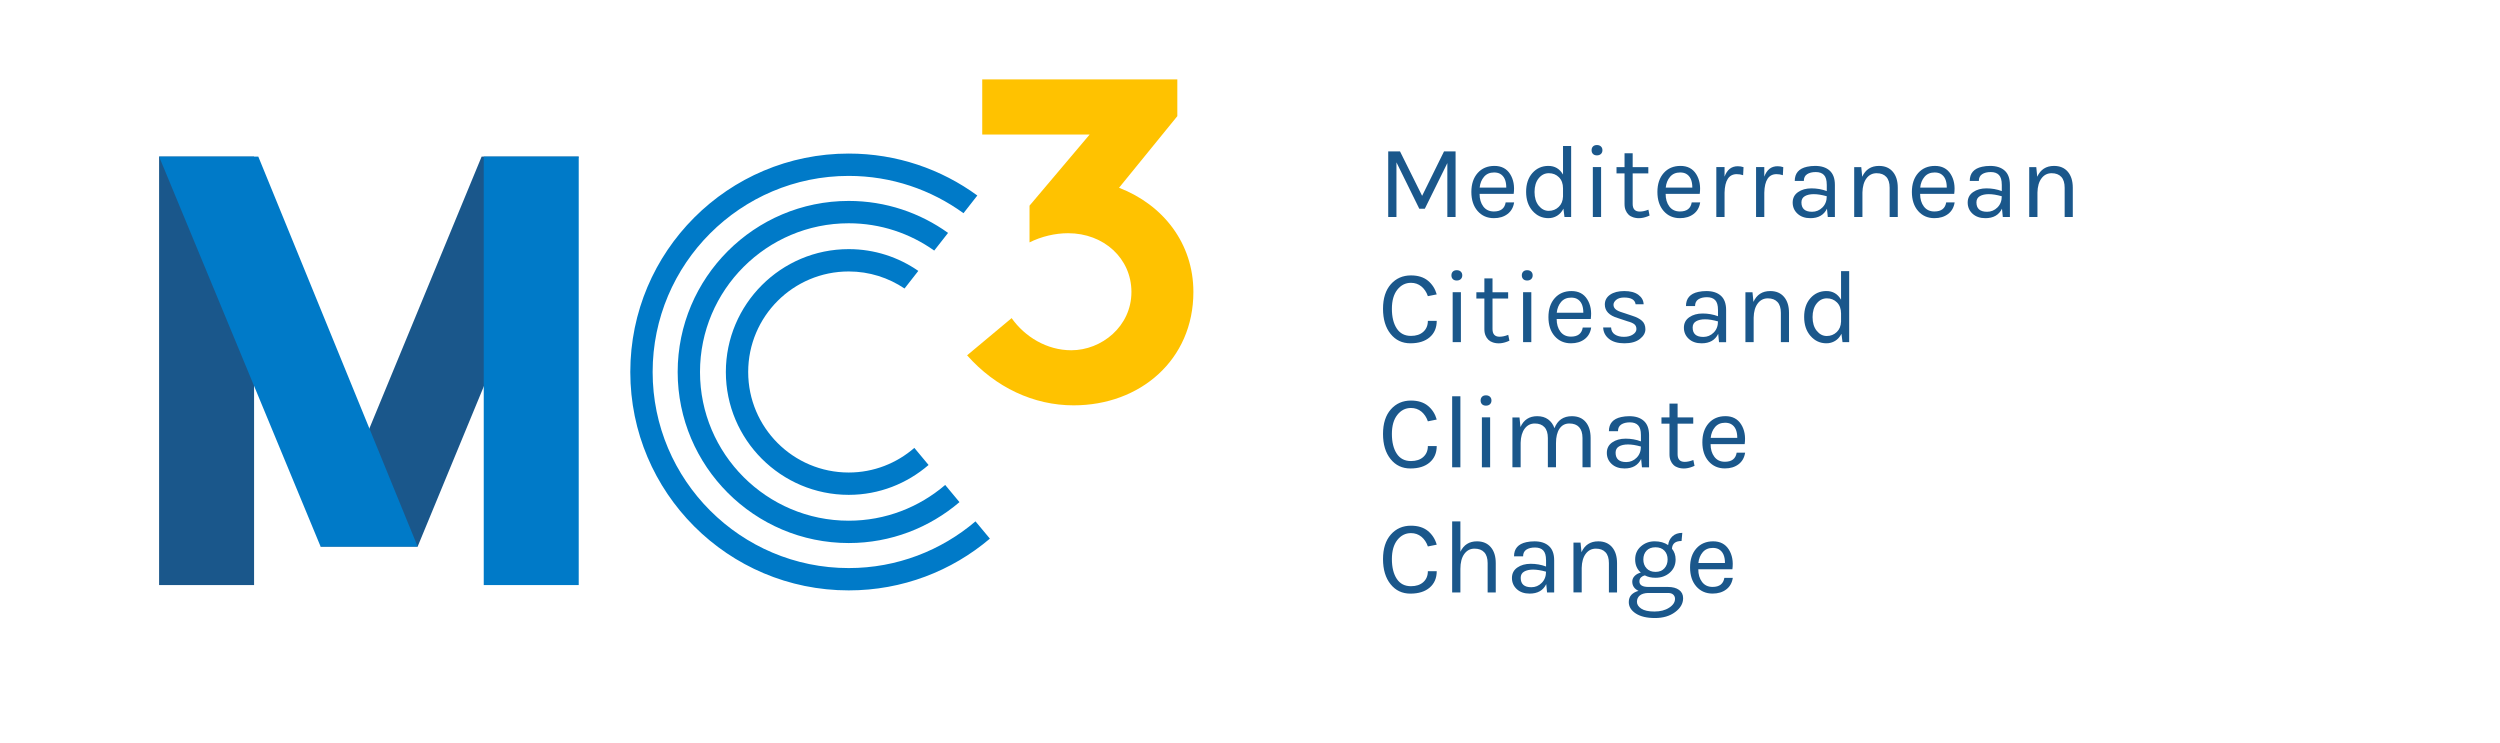
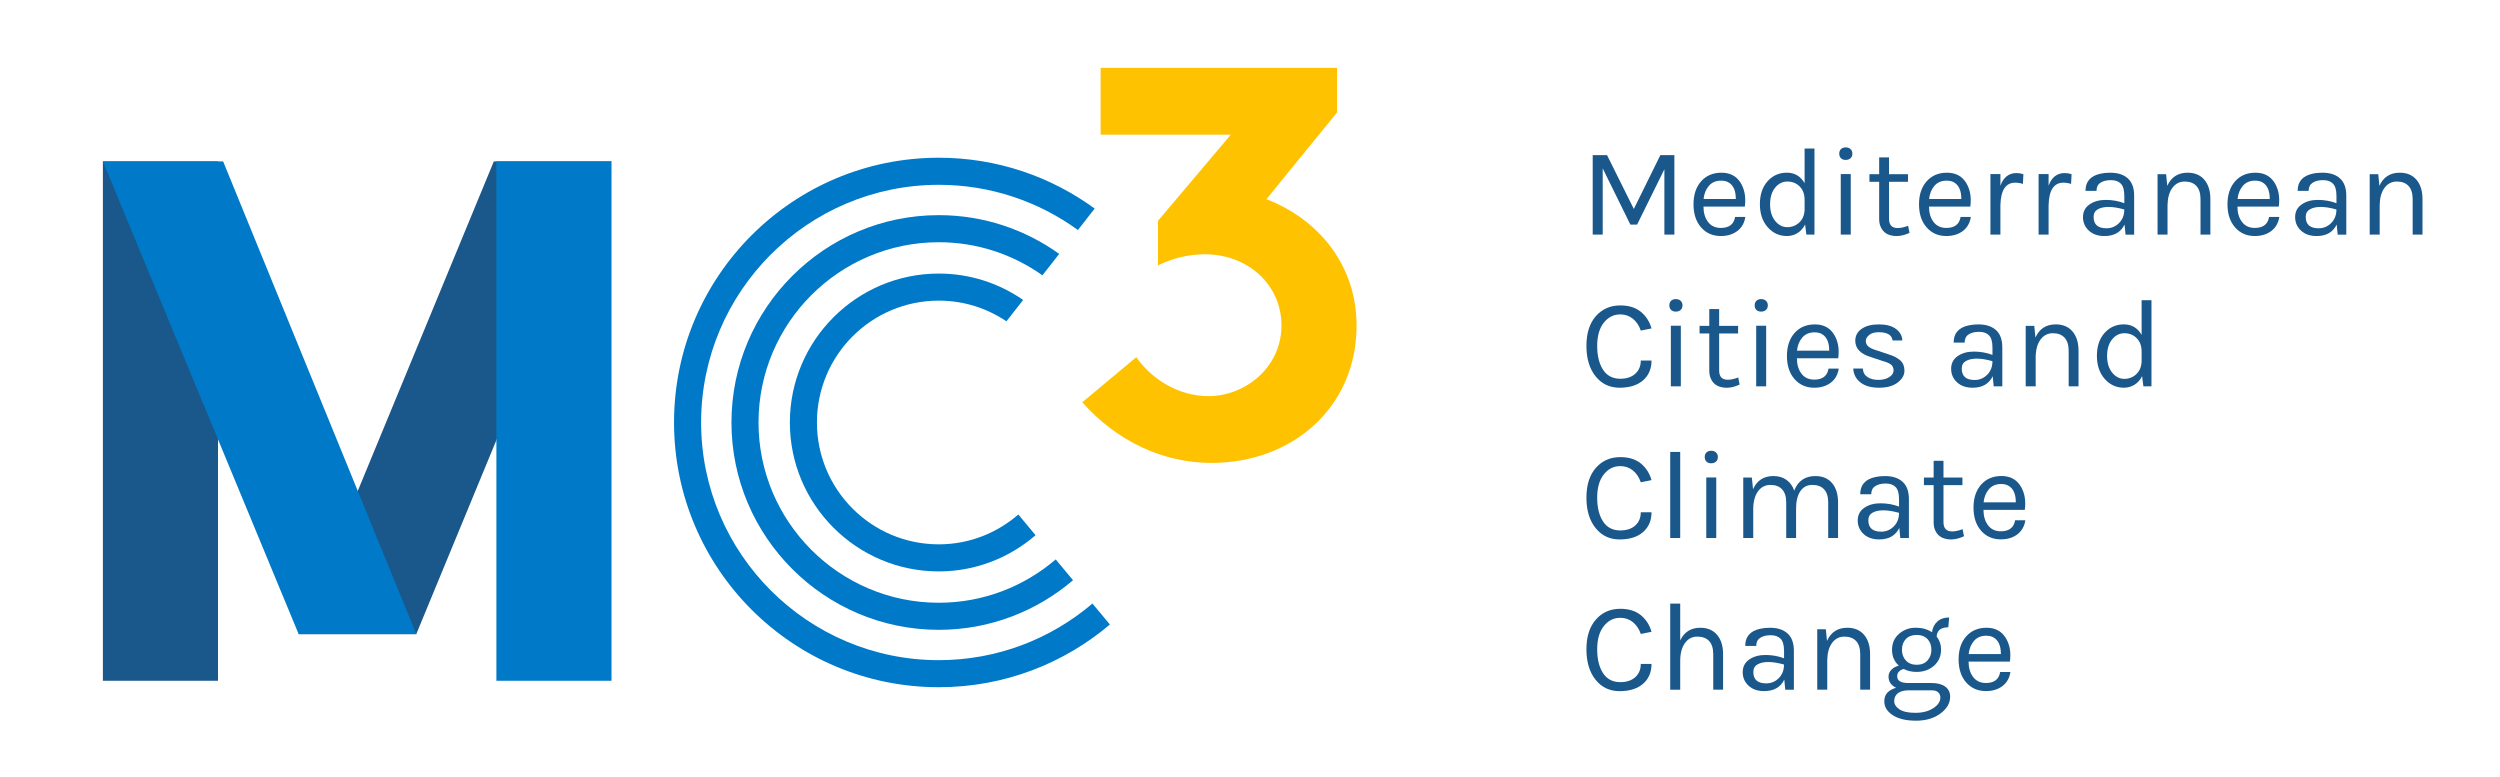
- <svg xmlns="http://www.w3.org/2000/svg" version="1.1" id="Layer_1" x="0px" y="0px" width="320px" height="95px" viewBox="0 0 320 95" enable-background="new 0 0 320 95" xml:space="preserve">
-   <path fill="none" d="M117.037,57.33c-2.254,1.955-5.183,3.152-8.401,3.152c-7.106,0-12.868-5.762-12.868-12.867  c0-7.107,5.762-12.868,12.868-12.868c2.648,0,5.1,0.809,7.144,2.182l9.318-11.904c-4.618-3.371-10.306-5.369-16.462-5.369  c-15.44,0-27.958,12.517-27.958,27.958c0,15.44,12.518,27.956,27.958,27.956c6.889,0,13.195-2.49,18.069-6.623L117.037,57.33z" />
-   <polygon fill="#1A578B" points="61.648,20.045 74.076,20.045 53.458,69.961 41.037,69.961 " />
-   <rect x="61.919" y="20.045" fill="#007AC8" width="12.157" height="54.844" />
-   <rect x="20.364" y="20.045" fill="#1A578B" width="12.158" height="54.844" />
+ <svg xmlns="http://www.w3.org/2000/svg" version="1.1" id="Layer_1" x="0px" y="0px" width="264px" height="82px" viewBox="9.5 1 264 82" enable-background="new 9.5 1 264 82" xml:space="preserve">
+   <path fill="none" d="M117.037,55.33c-2.254,1.955-5.183,3.152-8.401,3.152c-7.106,0-12.868-5.762-12.868-12.867  c0-7.107,5.762-12.868,12.868-12.868c2.648,0,5.1,0.809,7.144,2.182l9.318-11.904c-4.618-3.371-10.306-5.369-16.462-5.369  c-15.44,0-27.958,12.517-27.958,27.958c0,15.44,12.518,27.956,27.958,27.956c6.889,0,13.195-2.49,18.069-6.623L117.037,55.33z" />
+   <polygon fill="#1A578B" points="61.648,18.045 74.076,18.045 53.458,67.961 41.037,67.961 " />
+   <rect x="61.919" y="18.045" fill="#007AC8" width="12.157" height="54.844" />
+   <rect x="20.364" y="18.045" fill="#1A578B" width="12.158" height="54.844" />
  <g>
-     <polygon fill="#007AC8" points="33.063,20.045 20.364,20.045 41.037,69.961 53.458,69.961  " />
+     <polygon fill="#007AC8" points="33.063,18.045 20.364,18.045 41.037,67.961 53.458,67.961  " />
  </g>
  <g>
    <g>
-       <path fill="#1A578B" d="M179.202,19.38l2.83,5.687l2.803-5.687h1.479v8.396h-1.054v-6.901l-2.884,5.846h-0.706l-2.924-5.94v6.995    h-1.054V19.38H179.202z" />
-       <path fill="#1A578B" d="M191.216,27.069c0.88,0,1.384-0.386,1.509-1.161h1.082c-0.098,0.641-0.38,1.136-0.848,1.488    c-0.466,0.352-1.047,0.528-1.742,0.528c-0.854,0-1.548-0.304-2.083-0.914c-0.532-0.61-0.8-1.422-0.8-2.437    c0-1.014,0.27-1.823,0.807-2.429c0.539-0.605,1.256-0.907,2.149-0.907s1.562,0.347,2.002,1.04c0.438,0.695,0.593,1.541,0.46,2.537    h-4.365c0,0.659,0.161,1.199,0.48,1.622C190.188,26.857,190.637,27.069,191.216,27.069z M191.99,22.236    c-0.205-0.106-0.456-0.16-0.747-0.16c-0.545,0-0.976,0.185-1.289,0.555c-0.315,0.369-0.501,0.83-0.556,1.381h3.404    C192.805,23.123,192.532,22.53,191.99,22.236z" />
-       <path fill="#1A578B" d="M200.066,22.344v-3.657h1.041v9.09h-0.854l-0.134-1.068c-0.203,0.4-0.475,0.702-0.812,0.909    c-0.34,0.205-0.707,0.306-1.107,0.306c-0.811,0-1.488-0.312-2.037-0.935c-0.547-0.622-0.82-1.435-0.82-2.436    c0-1.001,0.27-1.804,0.807-2.41c0.541-0.605,1.222-0.907,2.045-0.907C199.014,21.236,199.639,21.604,200.066,22.344z     M198.251,22.17c-0.517,0-0.95,0.217-1.302,0.654c-0.352,0.436-0.528,1.018-0.528,1.748c0,0.731,0.179,1.315,0.535,1.756    c0.354,0.439,0.783,0.661,1.28,0.661c0.498,0,0.925-0.167,1.275-0.501c0.353-0.333,0.535-0.781,0.555-1.341v-1.041    c0-0.596-0.174-1.068-0.521-1.416C199.199,22.344,198.768,22.17,198.251,22.17z" />
-       <path fill="#1A578B" d="M204.404,19.888c-0.213,0-0.379-0.06-0.5-0.181c-0.121-0.12-0.18-0.28-0.18-0.481    c0-0.2,0.059-0.36,0.18-0.48s0.287-0.181,0.5-0.181c0.215,0,0.385,0.061,0.514,0.181c0.129,0.121,0.193,0.28,0.193,0.48    c0,0.201-0.064,0.362-0.193,0.481S204.618,19.888,204.404,19.888z M203.883,21.382h1.057v6.394h-1.057V21.382z" />
-       <path fill="#1A578B" d="M211.146,27.589c-0.767,0.356-1.465,0.432-2.098,0.227c-0.453-0.142-0.775-0.44-0.961-0.895    c-0.098-0.223-0.146-0.49-0.146-0.801v-3.925h-1.027v-0.801h1.027v-1.775h1.041v1.775h2.002v0.801h-2.002v3.911    c0,0.65,0.303,0.975,0.908,0.975c0.328,0,0.697-0.08,1.106-0.241L211.146,27.589z" />
-       <path fill="#1A578B" d="M215.029,27.069c0.882,0,1.385-0.386,1.51-1.161h1.082c-0.098,0.641-0.38,1.136-0.848,1.488    c-0.467,0.352-1.049,0.528-1.741,0.528c-0.854,0-1.55-0.304-2.083-0.914c-0.534-0.61-0.801-1.422-0.801-2.437    c0-1.014,0.27-1.823,0.808-2.429c0.539-0.605,1.254-0.907,2.149-0.907c0.893,0,1.562,0.347,2,1.04    c0.44,0.695,0.595,1.541,0.461,2.537h-4.364c0,0.659,0.159,1.199,0.479,1.622C214.002,26.857,214.452,27.069,215.029,27.069z     M215.805,22.236c-0.203-0.106-0.455-0.16-0.746-0.16c-0.545,0-0.975,0.185-1.289,0.555c-0.315,0.369-0.502,0.83-0.555,1.381    h3.402C216.617,23.123,216.348,22.53,215.805,22.236z" />
-       <path fill="#1A578B" d="M222.305,22.291c-1.005,0-1.523,0.792-1.562,2.375v3.111h-1.054v-6.394h1.054v1.229    c0.321-0.89,0.887-1.335,1.694-1.335c0.261,0,0.504,0.04,0.735,0.12l-0.053,1.027C222.854,22.334,222.582,22.291,222.305,22.291z" />
-       <path fill="#1A578B" d="M227.393,22.291c-1.006,0-1.524,0.792-1.563,2.375v3.111h-1.054v-6.394h1.054v1.229    c0.321-0.89,0.888-1.335,1.696-1.335c0.259,0,0.502,0.04,0.734,0.12l-0.054,1.027C227.939,22.334,227.667,22.291,227.393,22.291z" />
-       <path fill="#1A578B" d="M233.825,23.639c0-0.579-0.121-0.992-0.361-1.242c-0.239-0.249-0.589-0.374-1.047-0.374    c-0.459,0-0.828,0.091-1.106,0.274c-0.281,0.183-0.42,0.47-0.42,0.861h-1.162c0-0.979,0.523-1.584,1.574-1.815    c0.318-0.072,0.666-0.106,1.04-0.106c0.792,0,1.41,0.2,1.855,0.601c0.444,0.401,0.668,1.01,0.668,1.829v4.112h-0.908l-0.106-1.068    c-0.393,0.811-1.1,1.215-2.123,1.215c-0.686,0-1.233-0.192-1.647-0.573c-0.415-0.382-0.62-0.859-0.62-1.429    c0-0.569,0.227-1.014,0.688-1.334c0.459-0.32,1.029-0.48,1.716-0.48c0.685,0,1.339,0.116,1.961,0.347V23.639L233.825,23.639    L233.825,23.639z M233.825,25.12c-0.634-0.178-1.183-0.268-1.655-0.268c-0.472,0-0.854,0.084-1.146,0.253    s-0.441,0.436-0.441,0.801c0,0.801,0.455,1.201,1.361,1.201c0.516,0,0.959-0.185,1.328-0.554    C233.641,26.186,233.825,25.707,233.825,25.12z" />
-       <path fill="#1A578B" d="M238.364,22.624c0.418-0.925,1.135-1.387,2.147-1.387c0.758,0,1.346,0.249,1.77,0.748    c0.423,0.499,0.634,1.179,0.634,2.042v3.75h-1.041v-3.75c0-0.615-0.146-1.078-0.435-1.389c-0.289-0.312-0.698-0.467-1.232-0.467    s-0.966,0.217-1.295,0.654c-0.329,0.436-0.503,1.04-0.521,1.815v3.136h-1.054v-6.381h0.906L238.364,22.624z" />
-       <path fill="#1A578B" d="M247.604,27.069c0.881,0,1.383-0.386,1.51-1.161h1.08c-0.098,0.641-0.381,1.136-0.848,1.488    s-1.047,0.528-1.742,0.528c-0.854,0-1.549-0.304-2.082-0.914c-0.533-0.61-0.801-1.422-0.801-2.437c0-1.014,0.27-1.823,0.807-2.429    c0.541-0.605,1.255-0.907,2.149-0.907c0.894,0,1.562,0.347,2.003,1.04c0.438,0.695,0.592,1.541,0.459,2.537h-4.365    c0,0.659,0.16,1.199,0.481,1.622C246.573,26.857,247.023,27.069,247.604,27.069z M248.377,22.236    c-0.205-0.106-0.455-0.16-0.748-0.16c-0.544,0-0.974,0.185-1.288,0.555c-0.315,0.369-0.502,0.83-0.554,1.381h3.4    C249.189,23.123,248.918,22.53,248.377,22.236z" />
-       <path fill="#1A578B" d="M256.227,23.639c0-0.579-0.121-0.992-0.362-1.242c-0.239-0.249-0.587-0.374-1.046-0.374    s-0.827,0.091-1.107,0.274c-0.279,0.183-0.421,0.47-0.421,0.861h-1.162c0-0.979,0.526-1.584,1.576-1.815    c0.317-0.072,0.666-0.106,1.039-0.106c0.794,0,1.411,0.2,1.856,0.601s0.668,1.01,0.668,1.829v4.112h-0.908l-0.106-1.068    c-0.394,0.811-1.101,1.215-2.122,1.215c-0.688,0-1.234-0.192-1.65-0.573c-0.412-0.382-0.618-0.859-0.618-1.429    c0-0.569,0.228-1.014,0.688-1.334c0.46-0.32,1.029-0.48,1.716-0.48c0.686,0,1.338,0.116,1.961,0.347V23.639L256.227,23.639z     M256.227,25.12c-0.633-0.178-1.184-0.268-1.656-0.268c-0.471,0-0.854,0.084-1.146,0.253s-0.441,0.436-0.441,0.801    c0,0.801,0.455,1.201,1.363,1.201c0.514,0,0.957-0.185,1.327-0.554C256.041,26.186,256.227,25.707,256.227,25.12z" />
-       <path fill="#1A578B" d="M260.766,22.624c0.418-0.925,1.135-1.387,2.148-1.387c0.757,0,1.345,0.249,1.768,0.748    c0.422,0.499,0.635,1.179,0.635,2.042v3.75h-1.041v-3.75c0-0.615-0.145-1.078-0.434-1.389c-0.289-0.312-0.699-0.467-1.232-0.467    c-0.535,0-0.969,0.217-1.295,0.654c-0.33,0.436-0.504,1.04-0.521,1.815v3.136h-1.054v-6.381h0.905L260.766,22.624z" />
+       <path fill="#1A578B" d="M179.202,17.38l2.83,5.687l2.803-5.687h1.479v8.396h-1.055v-6.901l-2.884,5.846h-0.706l-2.924-5.94v6.995    h-1.055V17.38H179.202z" />
+       <path fill="#1A578B" d="M191.216,25.069c0.88,0,1.384-0.386,1.509-1.161h1.082c-0.098,0.641-0.38,1.136-0.848,1.488    c-0.466,0.352-1.047,0.528-1.742,0.528c-0.854,0-1.548-0.304-2.083-0.914c-0.532-0.61-0.8-1.422-0.8-2.437    c0-1.014,0.27-1.823,0.807-2.429c0.539-0.605,1.256-0.907,2.149-0.907s1.562,0.347,2.002,1.04c0.438,0.695,0.593,1.541,0.46,2.537    h-4.365c0,0.659,0.161,1.199,0.48,1.622C190.188,24.857,190.637,25.069,191.216,25.069z M191.99,20.236    c-0.205-0.106-0.456-0.16-0.747-0.16c-0.545,0-0.976,0.185-1.289,0.555c-0.315,0.369-0.501,0.83-0.556,1.381h3.404    C192.805,21.123,192.532,20.53,191.99,20.236z" />
+       <path fill="#1A578B" d="M200.066,20.344v-3.657h1.041v9.09h-0.854l-0.134-1.068c-0.203,0.4-0.475,0.702-0.812,0.909    c-0.34,0.205-0.707,0.306-1.106,0.306c-0.812,0-1.488-0.312-2.037-0.935c-0.547-0.622-0.82-1.435-0.82-2.437    c0-1.001,0.271-1.804,0.808-2.41c0.541-0.605,1.222-0.907,2.045-0.907C199.014,19.236,199.639,19.604,200.066,20.344z     M198.251,20.17c-0.517,0-0.95,0.217-1.302,0.654c-0.352,0.436-0.528,1.018-0.528,1.748s0.179,1.315,0.535,1.756    c0.354,0.439,0.783,0.661,1.28,0.661c0.498,0,0.925-0.167,1.275-0.501c0.352-0.333,0.534-0.781,0.555-1.341v-1.041    c0-0.596-0.174-1.068-0.521-1.416C199.199,20.344,198.768,20.17,198.251,20.17z" />
+       <path fill="#1A578B" d="M204.404,17.888c-0.213,0-0.379-0.06-0.5-0.181c-0.121-0.12-0.18-0.28-0.18-0.481    c0-0.2,0.059-0.36,0.18-0.48s0.287-0.181,0.5-0.181c0.215,0,0.385,0.061,0.514,0.181c0.129,0.121,0.193,0.28,0.193,0.48    c0,0.201-0.064,0.362-0.193,0.481S204.618,17.888,204.404,17.888z M203.883,19.382h1.057v6.394h-1.057V19.382z" />
+       <path fill="#1A578B" d="M211.146,25.589c-0.768,0.356-1.465,0.432-2.099,0.227c-0.452-0.142-0.774-0.44-0.961-0.895    c-0.099-0.223-0.146-0.49-0.146-0.801v-3.925h-1.027v-0.801h1.027v-1.775h1.041v1.775h2.002v0.801h-2.002v3.911    c0,0.65,0.303,0.975,0.908,0.975c0.327,0,0.696-0.08,1.105-0.241L211.146,25.589z" />
+       <path fill="#1A578B" d="M215.029,25.069c0.882,0,1.385-0.386,1.51-1.161h1.082c-0.098,0.641-0.38,1.136-0.848,1.488    c-0.467,0.352-1.049,0.528-1.741,0.528c-0.854,0-1.55-0.304-2.083-0.914c-0.534-0.61-0.801-1.422-0.801-2.437    c0-1.014,0.27-1.823,0.808-2.429c0.539-0.605,1.254-0.907,2.149-0.907c0.893,0,1.562,0.347,2,1.04    c0.439,0.695,0.595,1.541,0.461,2.537h-4.364c0,0.659,0.159,1.199,0.479,1.622C214.002,24.857,214.452,25.069,215.029,25.069z     M215.805,20.236c-0.203-0.106-0.455-0.16-0.746-0.16c-0.545,0-0.975,0.185-1.289,0.555c-0.314,0.369-0.502,0.83-0.555,1.381    h3.402C216.617,21.123,216.348,20.53,215.805,20.236z" />
+       <path fill="#1A578B" d="M222.305,20.291c-1.005,0-1.522,0.792-1.562,2.375v3.111h-1.054v-6.394h1.054v1.229    c0.321-0.89,0.887-1.335,1.694-1.335c0.261,0,0.504,0.04,0.734,0.12l-0.053,1.027C222.854,20.334,222.582,20.291,222.305,20.291z" />
+       <path fill="#1A578B" d="M227.393,20.291c-1.006,0-1.523,0.792-1.562,2.375v3.111h-1.055v-6.394h1.055v1.229    c0.32-0.89,0.888-1.335,1.695-1.335c0.26,0,0.502,0.04,0.734,0.12l-0.054,1.027C227.939,20.334,227.667,20.291,227.393,20.291z" />
+       <path fill="#1A578B" d="M233.825,21.639c0-0.579-0.121-0.992-0.361-1.242c-0.239-0.249-0.589-0.374-1.047-0.374    c-0.459,0-0.828,0.091-1.106,0.274c-0.281,0.183-0.42,0.47-0.42,0.861h-1.162c0-0.979,0.523-1.584,1.574-1.815    c0.318-0.072,0.666-0.106,1.04-0.106c0.792,0,1.41,0.2,1.855,0.601c0.444,0.401,0.668,1.01,0.668,1.829v4.112h-0.908l-0.106-1.068    c-0.393,0.811-1.1,1.215-2.123,1.215c-0.686,0-1.232-0.192-1.646-0.573c-0.415-0.382-0.62-0.859-0.62-1.429    c0-0.569,0.228-1.014,0.688-1.334c0.459-0.32,1.029-0.48,1.716-0.48c0.685,0,1.339,0.116,1.961,0.347v-0.818H233.825    L233.825,21.639z M233.825,23.12c-0.634-0.178-1.183-0.268-1.655-0.268c-0.472,0-0.854,0.084-1.146,0.253    c-0.291,0.169-0.44,0.436-0.44,0.801c0,0.801,0.455,1.201,1.36,1.201c0.517,0,0.959-0.185,1.328-0.554    C233.641,24.186,233.825,23.707,233.825,23.12z" />
+       <path fill="#1A578B" d="M238.363,20.624c0.419-0.925,1.136-1.387,2.148-1.387c0.758,0,1.346,0.249,1.77,0.748    c0.423,0.499,0.634,1.179,0.634,2.042v3.75h-1.041v-3.75c0-0.615-0.146-1.078-0.435-1.389c-0.289-0.312-0.698-0.467-1.232-0.467    s-0.966,0.217-1.295,0.654c-0.329,0.436-0.503,1.04-0.521,1.815v3.136h-1.054v-6.381h0.906L238.363,20.624z" />
+       <path fill="#1A578B" d="M247.604,25.069c0.881,0,1.383-0.386,1.51-1.161h1.08c-0.098,0.641-0.381,1.136-0.848,1.488    s-1.047,0.528-1.742,0.528c-0.854,0-1.549-0.304-2.082-0.914c-0.533-0.61-0.801-1.422-0.801-2.437    c0-1.014,0.271-1.823,0.807-2.429c0.541-0.605,1.256-0.907,2.149-0.907s1.562,0.347,2.003,1.04    c0.438,0.695,0.592,1.541,0.459,2.537h-4.365c0,0.659,0.16,1.199,0.481,1.622C246.573,24.857,247.023,25.069,247.604,25.069z     M248.377,20.236c-0.205-0.106-0.455-0.16-0.748-0.16c-0.544,0-0.975,0.185-1.288,0.555c-0.315,0.369-0.502,0.83-0.554,1.381h3.4    C249.189,21.123,248.918,20.53,248.377,20.236z" />
+       <path fill="#1A578B" d="M256.227,21.639c0-0.579-0.121-0.992-0.361-1.242c-0.239-0.249-0.588-0.374-1.047-0.374    s-0.826,0.091-1.106,0.274c-0.278,0.183-0.421,0.47-0.421,0.861h-1.162c0-0.979,0.525-1.584,1.576-1.815    c0.316-0.072,0.666-0.106,1.039-0.106c0.794,0,1.41,0.2,1.855,0.601c0.445,0.401,0.668,1.01,0.668,1.829v4.112h-0.908    l-0.105-1.068c-0.395,0.811-1.102,1.215-2.122,1.215c-0.688,0-1.233-0.192-1.649-0.573c-0.412-0.382-0.618-0.859-0.618-1.429    c0-0.569,0.228-1.014,0.688-1.334c0.459-0.32,1.028-0.48,1.715-0.48s1.338,0.116,1.961,0.347v-0.818H256.227z M256.227,23.12    c-0.633-0.178-1.184-0.268-1.656-0.268c-0.471,0-0.854,0.084-1.146,0.253s-0.44,0.436-0.44,0.801c0,0.801,0.455,1.201,1.363,1.201    c0.514,0,0.957-0.185,1.326-0.554C256.041,24.186,256.227,23.707,256.227,23.12z" />
+       <path fill="#1A578B" d="M260.766,20.624c0.418-0.925,1.135-1.387,2.148-1.387c0.757,0,1.345,0.249,1.768,0.748    c0.422,0.499,0.635,1.179,0.635,2.042v3.75h-1.041v-3.75c0-0.615-0.145-1.078-0.434-1.389c-0.289-0.312-0.699-0.467-1.232-0.467    c-0.534,0-0.969,0.217-1.295,0.654c-0.33,0.436-0.504,1.04-0.521,1.815v3.136h-1.054v-6.381h0.904L260.766,20.624z" />
    </g>
    <g>
-       <path fill="#1A578B" d="M180.604,35.252c0.897,0,1.621,0.225,2.17,0.675c0.547,0.45,0.922,1.035,1.127,1.755l-1.133,0.227    c-0.179-0.525-0.457-0.94-0.834-1.248c-0.381-0.307-0.82-0.46-1.328-0.46c-0.703,0-1.287,0.294-1.748,0.88    c-0.465,0.587-0.696,1.404-0.696,2.45c0,1.046,0.208,1.884,0.621,2.516c0.413,0.632,1.021,0.948,1.821,0.948    c0.668,0,1.193-0.176,1.582-0.528c0.388-0.351,0.58-0.815,0.58-1.394h1.135c0,0.88-0.301,1.58-0.9,2.096s-1.424,0.774-2.471,0.774    s-1.891-0.401-2.535-1.202c-0.645-0.8-0.969-1.874-0.969-3.217c0-1.343,0.336-2.392,1.002-3.144S179.555,35.252,180.604,35.252z" />
-       <path fill="#1A578B" d="M186.465,35.906c-0.215,0-0.382-0.06-0.502-0.18c-0.12-0.121-0.181-0.28-0.181-0.481    c0-0.2,0.061-0.361,0.181-0.48c0.12-0.121,0.287-0.18,0.502-0.18c0.213,0,0.385,0.06,0.512,0.18c0.129,0.12,0.194,0.28,0.194,0.48    c0,0.2-0.065,0.361-0.194,0.481C186.85,35.846,186.677,35.906,186.465,35.906z M185.941,37.401h1.055v6.395h-1.055V37.401z" />
-       <path fill="#1A578B" d="M193.205,43.609c-0.766,0.356-1.465,0.432-2.098,0.227c-0.453-0.143-0.773-0.441-0.961-0.895    C190.05,42.719,190,42.452,190,42.14v-3.925h-1.025v-0.801H190v-1.776h1.042v1.776h2.001v0.801h-2.001v3.911    c0,0.65,0.304,0.975,0.907,0.975c0.328,0,0.699-0.081,1.107-0.241L193.205,43.609z" />
-       <path fill="#1A578B" d="M195.475,35.906c-0.213,0-0.379-0.06-0.5-0.18c-0.121-0.121-0.182-0.28-0.182-0.481    c0-0.2,0.061-0.361,0.182-0.48c0.121-0.121,0.287-0.18,0.5-0.18c0.215,0,0.385,0.06,0.514,0.18c0.129,0.12,0.193,0.28,0.193,0.48    c0,0.2-0.064,0.361-0.193,0.481C195.857,35.846,195.688,35.906,195.475,35.906z M194.954,37.401h1.054v6.395h-1.054V37.401z" />
-       <path fill="#1A578B" d="M201.082,43.088c0.881,0,1.383-0.387,1.509-1.161h1.08c-0.097,0.641-0.378,1.136-0.846,1.488    s-1.048,0.528-1.743,0.528c-0.854,0-1.548-0.305-2.082-0.914c-0.534-0.61-0.8-1.422-0.8-2.436c0-1.014,0.269-1.824,0.807-2.43    c0.538-0.605,1.255-0.907,2.147-0.907c0.896,0,1.563,0.347,2.003,1.041c0.44,0.694,0.595,1.54,0.46,2.537h-4.363    c0,0.658,0.159,1.198,0.479,1.621C200.053,42.876,200.504,43.088,201.082,43.088z M201.855,38.255    c-0.207-0.107-0.457-0.16-0.748-0.16c-0.545,0-0.975,0.186-1.289,0.555c-0.315,0.37-0.5,0.83-0.555,1.382h3.402    C202.669,39.142,202.396,38.549,201.855,38.255z" />
-       <path fill="#1A578B" d="M206.094,37.722c0.45-0.311,1.059-0.467,1.821-0.467c0.767,0,1.364,0.16,1.797,0.48    c0.433,0.321,0.655,0.726,0.674,1.215h-1.028c-0.078-0.579-0.568-0.868-1.469-0.868c-0.437,0-0.771,0.098-1.008,0.294    c-0.236,0.195-0.354,0.407-0.354,0.634c0,0.227,0.088,0.417,0.266,0.574c0.178,0.156,0.462,0.292,0.854,0.407l1.281,0.427    c0.543,0.169,0.961,0.386,1.249,0.648c0.288,0.263,0.433,0.624,0.433,1.082s-0.234,0.871-0.707,1.241    c-0.471,0.369-1.131,0.554-1.976,0.554s-1.505-0.189-1.976-0.567c-0.471-0.377-0.723-0.866-0.747-1.461h1.014    c0.019,0.4,0.181,0.7,0.488,0.901c0.308,0.2,0.69,0.299,1.153,0.299s0.845-0.097,1.147-0.294c0.304-0.195,0.456-0.429,0.456-0.7    s-0.091-0.478-0.27-0.62c-0.176-0.142-0.467-0.268-0.865-0.374l-1.242-0.413c-1.111-0.329-1.667-0.908-1.667-1.736    C205.42,38.452,205.645,38.033,206.094,37.722z" />
-       <path fill="#1A578B" d="M219.902,39.658c0-0.579-0.12-0.992-0.36-1.242c-0.239-0.249-0.59-0.374-1.049-0.374    c-0.457,0-0.827,0.091-1.106,0.274s-0.42,0.47-0.42,0.861h-1.162c0-0.979,0.525-1.585,1.574-1.814    c0.32-0.072,0.667-0.107,1.041-0.107c0.792,0,1.412,0.201,1.857,0.601s0.666,1.01,0.666,1.829v4.112h-0.908l-0.105-1.069    c-0.393,0.811-1.1,1.215-2.123,1.215c-0.687,0-1.233-0.192-1.648-0.574c-0.414-0.382-0.62-0.859-0.62-1.428    s0.229-1.014,0.688-1.334c0.459-0.321,1.029-0.48,1.715-0.48s1.34,0.116,1.961,0.348V39.658L219.902,39.658z M219.902,41.139    c-0.631-0.178-1.184-0.268-1.655-0.268s-0.854,0.085-1.147,0.254c-0.295,0.169-0.44,0.436-0.44,0.801    c0,0.8,0.454,1.201,1.362,1.201c0.516,0,0.959-0.186,1.326-0.554C219.719,42.205,219.902,41.726,219.902,41.139z" />
-       <path fill="#1A578B" d="M224.441,38.643c0.416-0.925,1.134-1.388,2.147-1.388c0.757,0,1.345,0.25,1.769,0.748    c0.422,0.498,0.636,1.179,0.636,2.042v3.751h-1.042v-3.751c0-0.614-0.146-1.078-0.436-1.389c-0.289-0.311-0.699-0.468-1.231-0.468    c-0.535,0-0.968,0.218-1.294,0.654c-0.33,0.437-0.506,1.041-0.522,1.816v3.136h-1.054v-6.381h0.906L224.441,38.643z" />
-       <path fill="#1A578B" d="M235.654,38.361v-3.657h1.041v9.091h-0.854l-0.134-1.069c-0.205,0.401-0.477,0.703-0.812,0.909    c-0.34,0.205-0.707,0.307-1.109,0.307c-0.809,0-1.487-0.312-2.035-0.935s-0.82-1.436-0.82-2.437s0.268-1.804,0.807-2.409    s1.22-0.908,2.043-0.908C234.602,37.254,235.227,37.624,235.654,38.361z M233.839,38.188c-0.517,0-0.95,0.218-1.302,0.654    c-0.354,0.437-0.528,1.019-0.528,1.749s0.179,1.314,0.535,1.756c0.356,0.439,0.783,0.661,1.281,0.661    c0.497,0,0.923-0.167,1.274-0.501c0.353-0.333,0.535-0.781,0.555-1.341v-1.041c0-0.596-0.174-1.068-0.521-1.415    C234.786,38.361,234.354,38.188,233.839,38.188z" />
+       <path fill="#1A578B" d="M180.604,33.252c0.897,0,1.621,0.225,2.17,0.675c0.547,0.45,0.922,1.035,1.127,1.755l-1.133,0.227    c-0.179-0.525-0.457-0.94-0.834-1.248c-0.381-0.307-0.82-0.46-1.328-0.46c-0.703,0-1.287,0.294-1.748,0.88    c-0.465,0.587-0.695,1.404-0.695,2.45c0,1.046,0.208,1.884,0.621,2.516c0.412,0.632,1.021,0.948,1.82,0.948    c0.668,0,1.193-0.176,1.582-0.528c0.389-0.351,0.58-0.815,0.58-1.394h1.135c0,0.88-0.301,1.58-0.899,2.096    s-1.424,0.774-2.472,0.774c-1.047,0-1.891-0.401-2.534-1.202c-0.646-0.8-0.97-1.874-0.97-3.217c0-1.343,0.336-2.392,1.002-3.144    S179.555,33.252,180.604,33.252z" />
+       <path fill="#1A578B" d="M186.465,33.906c-0.215,0-0.382-0.06-0.502-0.18c-0.12-0.121-0.181-0.28-0.181-0.481    c0-0.2,0.061-0.361,0.181-0.48c0.12-0.121,0.287-0.18,0.502-0.18c0.213,0,0.385,0.06,0.512,0.18c0.129,0.12,0.194,0.28,0.194,0.48    c0,0.2-0.065,0.361-0.194,0.481C186.85,33.846,186.677,33.906,186.465,33.906z M185.941,35.401h1.055v6.395h-1.055V35.401z" />
+       <path fill="#1A578B" d="M193.205,41.609c-0.766,0.356-1.465,0.432-2.098,0.227c-0.453-0.143-0.773-0.441-0.961-0.895    C190.05,40.719,190,40.452,190,40.14v-3.925h-1.025v-0.801H190v-1.776h1.042v1.776h2.001v0.801h-2.001v3.911    c0,0.65,0.304,0.975,0.907,0.975c0.328,0,0.699-0.081,1.107-0.241L193.205,41.609z" />
+       <path fill="#1A578B" d="M195.475,33.906c-0.213,0-0.379-0.06-0.5-0.18c-0.121-0.121-0.182-0.28-0.182-0.481    c0-0.2,0.061-0.361,0.182-0.48c0.121-0.121,0.287-0.18,0.5-0.18c0.215,0,0.385,0.06,0.515,0.18c0.129,0.12,0.192,0.28,0.192,0.48    c0,0.2-0.063,0.361-0.192,0.481C195.857,33.846,195.688,33.906,195.475,33.906z M194.954,35.401h1.054v6.395h-1.054V35.401z" />
+       <path fill="#1A578B" d="M201.082,41.088c0.881,0,1.383-0.387,1.509-1.161h1.08c-0.097,0.641-0.378,1.136-0.846,1.488    s-1.048,0.528-1.743,0.528c-0.854,0-1.548-0.305-2.082-0.914c-0.534-0.61-0.8-1.422-0.8-2.436c0-1.014,0.269-1.824,0.807-2.43    c0.538-0.605,1.255-0.907,2.147-0.907c0.896,0,1.562,0.347,2.003,1.041c0.44,0.694,0.595,1.54,0.46,2.537h-4.363    c0,0.658,0.159,1.198,0.479,1.621C200.053,40.876,200.504,41.088,201.082,41.088z M201.855,36.255    c-0.207-0.107-0.457-0.16-0.748-0.16c-0.545,0-0.976,0.187-1.289,0.555c-0.315,0.37-0.5,0.83-0.555,1.382h3.401    C202.669,37.142,202.396,36.549,201.855,36.255z" />
+       <path fill="#1A578B" d="M206.094,35.722c0.45-0.311,1.059-0.467,1.821-0.467c0.767,0,1.364,0.16,1.797,0.48    c0.433,0.321,0.655,0.726,0.674,1.215h-1.028c-0.078-0.579-0.567-0.868-1.469-0.868c-0.437,0-0.771,0.098-1.008,0.294    c-0.236,0.195-0.354,0.407-0.354,0.634c0,0.227,0.088,0.417,0.266,0.574c0.178,0.156,0.462,0.292,0.854,0.407l1.281,0.427    c0.543,0.169,0.961,0.386,1.249,0.648c0.288,0.263,0.433,0.624,0.433,1.082s-0.233,0.871-0.707,1.241    c-0.471,0.369-1.131,0.554-1.976,0.554s-1.505-0.189-1.976-0.567c-0.471-0.377-0.723-0.866-0.747-1.461h1.014    c0.019,0.4,0.181,0.7,0.488,0.901c0.308,0.2,0.69,0.299,1.153,0.299s0.845-0.097,1.146-0.294c0.305-0.195,0.456-0.429,0.456-0.7    s-0.091-0.478-0.271-0.62c-0.176-0.142-0.467-0.268-0.864-0.374l-1.242-0.413c-1.11-0.329-1.667-0.908-1.667-1.736    C205.42,36.452,205.645,36.033,206.094,35.722z" />
+       <path fill="#1A578B" d="M219.902,37.658c0-0.579-0.12-0.992-0.36-1.242c-0.239-0.249-0.59-0.374-1.049-0.374    c-0.457,0-0.827,0.091-1.106,0.274s-0.42,0.47-0.42,0.861h-1.162c0-0.979,0.525-1.585,1.574-1.814    c0.32-0.072,0.667-0.107,1.041-0.107c0.792,0,1.412,0.201,1.857,0.601s0.666,1.01,0.666,1.829v4.112h-0.908l-0.105-1.069    c-0.393,0.811-1.1,1.215-2.123,1.215c-0.687,0-1.232-0.192-1.647-0.574c-0.414-0.382-0.62-0.859-0.62-1.428    s0.229-1.014,0.688-1.334c0.459-0.321,1.029-0.48,1.715-0.48c0.687,0,1.341,0.116,1.961,0.348V37.658L219.902,37.658z     M219.902,39.139c-0.631-0.178-1.185-0.268-1.655-0.268c-0.472,0-0.854,0.085-1.147,0.254c-0.295,0.169-0.439,0.436-0.439,0.801    c0,0.8,0.453,1.201,1.361,1.201c0.517,0,0.959-0.186,1.326-0.554C219.719,40.205,219.902,39.726,219.902,39.139z" />
+       <path fill="#1A578B" d="M224.441,36.643c0.416-0.925,1.134-1.388,2.146-1.388c0.758,0,1.346,0.25,1.77,0.748    c0.422,0.498,0.636,1.179,0.636,2.042v3.751h-1.042v-3.751c0-0.614-0.146-1.078-0.436-1.389c-0.289-0.312-0.699-0.468-1.231-0.468    c-0.535,0-0.968,0.218-1.294,0.654c-0.33,0.437-0.506,1.041-0.522,1.816v3.136h-1.054v-6.381h0.906L224.441,36.643z" />
+       <path fill="#1A578B" d="M235.654,36.361v-3.657h1.041v9.091h-0.854l-0.134-1.069c-0.205,0.401-0.477,0.703-0.812,0.909    c-0.34,0.205-0.707,0.307-1.108,0.307c-0.81,0-1.487-0.312-2.035-0.935s-0.819-1.436-0.819-2.437s0.268-1.804,0.807-2.409    s1.22-0.908,2.043-0.908C234.602,35.254,235.227,35.624,235.654,36.361z M233.839,36.188c-0.517,0-0.95,0.218-1.302,0.654    c-0.354,0.437-0.528,1.019-0.528,1.749s0.179,1.314,0.535,1.756c0.356,0.439,0.783,0.661,1.281,0.661    c0.497,0,0.923-0.167,1.274-0.501c0.353-0.333,0.534-0.781,0.555-1.341v-1.041c0-0.596-0.174-1.068-0.521-1.415    C234.786,36.361,234.354,36.188,233.839,36.188z" />
    </g>
    <g>
-       <path fill="#1A578B" d="M180.604,51.271c0.897,0,1.621,0.225,2.17,0.674c0.547,0.449,0.922,1.035,1.127,1.756l-1.133,0.229    c-0.179-0.525-0.457-0.94-0.834-1.25c-0.381-0.307-0.82-0.459-1.328-0.459c-0.703,0-1.287,0.293-1.748,0.883    c-0.465,0.586-0.696,1.402-0.696,2.447c0,1.047,0.208,1.887,0.621,2.518c0.413,0.633,1.021,0.945,1.821,0.945    c0.668,0,1.193-0.174,1.582-0.525c0.388-0.353,0.58-0.815,0.58-1.396h1.135c0,0.882-0.301,1.58-0.9,2.097    c-0.6,0.518-1.424,0.774-2.471,0.774s-1.891-0.399-2.535-1.202c-0.645-0.801-0.969-1.871-0.969-3.217    c0-1.343,0.336-2.391,1.002-3.145S179.555,51.271,180.604,51.271z" />
-       <path fill="#1A578B" d="M185.876,50.723h1.054v9.092h-1.054V50.723z" />
-       <path fill="#1A578B" d="M190.202,51.924c-0.214,0-0.382-0.061-0.501-0.181c-0.121-0.12-0.182-0.279-0.182-0.481    c0-0.199,0.061-0.361,0.182-0.479c0.119-0.12,0.287-0.181,0.501-0.181s0.384,0.061,0.512,0.181c0.129,0.12,0.194,0.28,0.194,0.479    c0,0.201-0.065,0.361-0.194,0.481C190.586,51.863,190.416,51.924,190.202,51.924z M189.682,53.419h1.055v6.396h-1.055V53.419z" />
-       <path fill="#1A578B" d="M194.62,54.661c0.418-0.927,1.135-1.39,2.147-1.39c0.553,0,1.016,0.136,1.39,0.408    c0.372,0.271,0.646,0.646,0.813,1.129c0.4-1.023,1.143-1.535,2.229-1.535c0.765,0,1.356,0.248,1.774,0.748    c0.418,0.496,0.627,1.179,0.627,2.041v3.752h-1.041v-3.752c0-0.611-0.145-1.076-0.434-1.388s-0.705-0.467-1.248-0.467    c-0.544,0-0.963,0.224-1.263,0.668c-0.298,0.444-0.447,1.058-0.447,1.842v3.097h-1.041v-3.75c0-0.613-0.146-1.078-0.435-1.388    c-0.289-0.312-0.699-0.468-1.233-0.468c-0.533,0-0.965,0.217-1.294,0.652c-0.329,0.437-0.503,1.041-0.521,1.814v3.139h-1.054    v-6.381h0.907L194.62,54.661z" />
-       <path fill="#1A578B" d="M210.037,55.675c0-0.577-0.119-0.991-0.361-1.241c-0.238-0.248-0.588-0.373-1.046-0.373    c-0.459,0-0.828,0.092-1.108,0.273c-0.279,0.182-0.42,0.469-0.42,0.859h-1.162c0-0.979,0.525-1.582,1.576-1.813    c0.318-0.071,0.666-0.108,1.039-0.108c0.795,0,1.41,0.201,1.857,0.604c0.445,0.4,0.668,1.011,0.668,1.828v4.111h-0.909    l-0.106-1.067c-0.393,0.81-1.1,1.215-2.121,1.215c-0.688,0-1.235-0.19-1.65-0.573c-0.412-0.383-0.619-0.857-0.619-1.428    s0.229-1.016,0.688-1.335s1.031-0.479,1.716-0.479c0.687,0,1.339,0.114,1.961,0.348L210.037,55.675L210.037,55.675z     M210.037,57.156c-0.631-0.178-1.182-0.266-1.654-0.266c-0.472,0-0.854,0.084-1.148,0.252c-0.293,0.17-0.439,0.438-0.439,0.801    c0,0.802,0.454,1.201,1.362,1.201c0.515,0,0.958-0.185,1.327-0.555C209.854,58.223,210.037,57.744,210.037,57.156z" />
-       <path fill="#1A578B" d="M216.9,59.627c-0.768,0.355-1.467,0.432-2.099,0.227c-0.454-0.142-0.774-0.439-0.961-0.895    c-0.099-0.223-0.146-0.488-0.146-0.801v-3.926h-1.027v-0.801h1.027v-1.773h1.039v1.773h2.002v0.801h-2.002v3.912    c0,0.649,0.305,0.975,0.908,0.975c0.33,0,0.699-0.079,1.107-0.239L216.9,59.627z" />
-       <path fill="#1A578B" d="M220.784,59.105c0.881,0,1.384-0.389,1.509-1.162h1.082c-0.098,0.643-0.38,1.138-0.848,1.488    c-0.467,0.354-1.049,0.527-1.742,0.527c-0.854,0-1.549-0.305-2.083-0.914c-0.533-0.609-0.8-1.423-0.8-2.436    c0-1.016,0.27-1.824,0.807-2.432c0.539-0.604,1.255-0.908,2.148-0.908c0.895,0,1.562,0.35,2.002,1.043    c0.44,0.693,0.596,1.539,0.459,2.535h-4.362c0,0.658,0.159,1.198,0.479,1.621C219.756,58.895,220.206,59.105,220.784,59.105z     M221.559,54.273c-0.205-0.106-0.453-0.162-0.748-0.162c-0.543,0-0.972,0.187-1.287,0.555c-0.314,0.369-0.5,0.83-0.556,1.382    h3.403C222.372,55.159,222.102,54.566,221.559,54.273z" />
+       <path fill="#1A578B" d="M180.604,49.271c0.897,0,1.621,0.225,2.17,0.674c0.547,0.449,0.922,1.035,1.127,1.756l-1.133,0.229    c-0.179-0.525-0.457-0.939-0.834-1.25c-0.381-0.307-0.82-0.459-1.328-0.459c-0.703,0-1.287,0.293-1.748,0.883    c-0.465,0.586-0.695,1.402-0.695,2.447c0,1.047,0.208,1.887,0.621,2.518c0.412,0.634,1.021,0.945,1.82,0.945    c0.668,0,1.193-0.174,1.582-0.524c0.389-0.354,0.58-0.815,0.58-1.396h1.135c0,0.882-0.301,1.58-0.899,2.097    c-0.601,0.519-1.424,0.774-2.472,0.774c-1.047,0-1.891-0.399-2.534-1.202c-0.646-0.801-0.97-1.871-0.97-3.217    c0-1.343,0.336-2.391,1.002-3.145S179.555,49.271,180.604,49.271z" />
+       <path fill="#1A578B" d="M185.876,48.723h1.054v9.092h-1.054V48.723z" />
+       <path fill="#1A578B" d="M190.202,49.924c-0.214,0-0.382-0.061-0.501-0.181c-0.121-0.12-0.182-0.279-0.182-0.481    c0-0.199,0.061-0.361,0.182-0.479c0.119-0.12,0.287-0.182,0.501-0.182s0.384,0.062,0.512,0.182    c0.129,0.119,0.194,0.279,0.194,0.479c0,0.201-0.065,0.361-0.194,0.481C190.586,49.863,190.416,49.924,190.202,49.924z     M189.682,51.419h1.055v6.396h-1.055V51.419z" />
+       <path fill="#1A578B" d="M194.62,52.661c0.418-0.927,1.135-1.39,2.147-1.39c0.553,0,1.016,0.136,1.39,0.408    c0.372,0.271,0.646,0.646,0.813,1.129c0.399-1.023,1.143-1.535,2.229-1.535c0.765,0,1.355,0.248,1.773,0.748    c0.418,0.496,0.627,1.179,0.627,2.041v3.752h-1.041v-3.752c0-0.611-0.145-1.076-0.434-1.389s-0.705-0.467-1.248-0.467    c-0.544,0-0.963,0.225-1.264,0.668c-0.297,0.443-0.446,1.059-0.446,1.842v3.098h-1.041v-3.75c0-0.613-0.146-1.078-0.435-1.389    c-0.289-0.312-0.699-0.468-1.233-0.468c-0.533,0-0.965,0.217-1.294,0.651c-0.329,0.438-0.503,1.041-0.521,1.814v3.139h-1.054    v-6.381h0.907L194.62,52.661z" />
+       <path fill="#1A578B" d="M210.037,53.675c0-0.577-0.119-0.991-0.361-1.241c-0.238-0.248-0.588-0.373-1.046-0.373    c-0.459,0-0.828,0.092-1.108,0.273c-0.278,0.182-0.42,0.469-0.42,0.859h-1.162c0-0.979,0.525-1.582,1.576-1.813    c0.318-0.071,0.666-0.108,1.039-0.108c0.795,0,1.41,0.201,1.857,0.604c0.445,0.399,0.668,1.011,0.668,1.828v4.11h-0.909    l-0.106-1.066c-0.393,0.811-1.1,1.215-2.121,1.215c-0.688,0-1.234-0.189-1.649-0.572c-0.412-0.384-0.619-0.857-0.619-1.429    s0.229-1.017,0.688-1.335s1.031-0.479,1.716-0.479c0.687,0,1.339,0.113,1.961,0.348L210.037,53.675L210.037,53.675z     M210.037,55.156c-0.631-0.178-1.182-0.266-1.654-0.266c-0.472,0-0.854,0.084-1.148,0.252c-0.293,0.17-0.438,0.438-0.438,0.801    c0,0.802,0.454,1.201,1.362,1.201c0.515,0,0.958-0.186,1.326-0.556C209.854,56.223,210.037,55.744,210.037,55.156z" />
+       <path fill="#1A578B" d="M216.9,57.627c-0.769,0.355-1.467,0.432-2.1,0.227c-0.453-0.142-0.773-0.438-0.961-0.895    c-0.099-0.223-0.146-0.488-0.146-0.801v-3.926h-1.026v-0.801h1.026v-1.773h1.039v1.773h2.002v0.801h-2.002v3.912    c0,0.648,0.306,0.975,0.908,0.975c0.33,0,0.699-0.079,1.107-0.239L216.9,57.627z" />
+       <path fill="#1A578B" d="M220.784,57.105c0.881,0,1.384-0.39,1.509-1.162h1.082c-0.098,0.643-0.38,1.138-0.848,1.488    c-0.467,0.354-1.049,0.526-1.742,0.526c-0.854,0-1.549-0.306-2.083-0.914c-0.533-0.608-0.8-1.423-0.8-2.437    c0-1.016,0.27-1.823,0.807-2.432c0.539-0.604,1.255-0.908,2.148-0.908c0.895,0,1.562,0.351,2.002,1.043    c0.439,0.693,0.596,1.539,0.459,2.535h-4.362c0,0.658,0.159,1.198,0.479,1.621C219.756,56.895,220.206,57.105,220.784,57.105z     M221.559,52.273c-0.205-0.106-0.453-0.162-0.748-0.162c-0.543,0-0.972,0.187-1.287,0.555c-0.313,0.369-0.5,0.83-0.556,1.382    h3.403C222.372,53.159,222.102,52.566,221.559,52.273z" />
    </g>
    <g>
-       <path fill="#1A578B" d="M180.604,67.289c0.897,0,1.621,0.227,2.17,0.674c0.547,0.451,0.922,1.034,1.127,1.755l-1.133,0.228    c-0.179-0.523-0.457-0.94-0.834-1.247c-0.381-0.308-0.82-0.46-1.328-0.46c-0.703,0-1.287,0.294-1.748,0.882    c-0.465,0.587-0.696,1.403-0.696,2.448c0,1.046,0.208,1.886,0.621,2.518s1.021,0.947,1.821,0.947c0.668,0,1.193-0.176,1.582-0.526    c0.388-0.353,0.58-0.817,0.58-1.397h1.135c0,0.884-0.301,1.58-0.9,2.099c-0.602,0.517-1.424,0.774-2.471,0.774    s-1.891-0.4-2.535-1.201s-0.969-1.874-0.969-3.217c0-1.344,0.336-2.393,1.002-3.146C178.693,67.664,179.555,67.289,180.604,67.289    z" />
-       <path fill="#1A578B" d="M186.93,70.626c0.428-0.89,1.135-1.335,2.123-1.335c0.756,0,1.346,0.251,1.768,0.748    c0.424,0.497,0.636,1.18,0.636,2.043v3.75h-1.039v-3.75c0-0.614-0.146-1.078-0.435-1.389c-0.289-0.312-0.705-0.467-1.248-0.467    c-0.545,0-0.98,0.229-1.31,0.688s-0.495,1.093-0.495,1.902v3.017h-1.054v-9.09h1.054V70.626L186.93,70.626z" />
-       <path fill="#1A578B" d="M197.891,71.693c0-0.576-0.119-0.991-0.359-1.24s-0.59-0.373-1.049-0.373s-0.826,0.091-1.106,0.273    c-0.28,0.182-0.421,0.47-0.421,0.86h-1.161c0-0.979,0.524-1.585,1.575-1.815c0.318-0.071,0.667-0.107,1.04-0.107    c0.793,0,1.411,0.201,1.856,0.604c0.445,0.4,0.668,1.01,0.668,1.828v4.11h-0.91l-0.104-1.067    c-0.394,0.812-1.101,1.215-2.123,1.215c-0.687,0-1.235-0.19-1.649-0.572c-0.412-0.383-0.619-0.858-0.619-1.43    c0-0.568,0.229-1.015,0.688-1.334s1.031-0.479,1.717-0.479c0.685,0,1.338,0.114,1.961,0.349v-0.82H197.891z M197.891,73.175    c-0.632-0.177-1.183-0.266-1.654-0.266c-0.473,0-0.854,0.084-1.147,0.255c-0.294,0.168-0.44,0.438-0.44,0.799    c0,0.803,0.455,1.202,1.363,1.202c0.514,0,0.956-0.185,1.326-0.556C197.707,74.242,197.891,73.764,197.891,73.175z" />
-       <path fill="#1A578B" d="M202.43,70.682c0.418-0.928,1.135-1.391,2.148-1.391c0.756,0,1.346,0.251,1.77,0.748    c0.422,0.497,0.633,1.18,0.633,2.043v3.75h-1.041v-3.75c0-0.614-0.145-1.078-0.434-1.389c-0.289-0.312-0.701-0.467-1.234-0.467    s-0.965,0.217-1.293,0.652c-0.33,0.436-0.504,1.041-0.521,1.814v3.138h-1.055V69.45h0.908L202.43,70.682z" />
-       <path fill="#1A578B" d="M209.73,75.632c-0.535-0.259-0.801-0.653-0.801-1.188c0-0.274,0.104-0.518,0.313-0.728    c0.209-0.209,0.468-0.35,0.78-0.421c-0.479-0.426-0.722-0.986-0.722-1.682c0-0.693,0.248-1.254,0.743-1.682    c0.492-0.428,1.078-0.643,1.755-0.643s1.249,0.161,1.722,0.48c0.062-0.473,0.252-0.849,0.567-1.133    c0.313-0.285,0.731-0.428,1.247-0.428l-0.094,1.04c-0.783,0-1.192,0.328-1.229,0.987c0.312,0.384,0.467,0.842,0.467,1.375    c0,0.687-0.246,1.248-0.74,1.688s-1.111,0.659-1.85,0.659c-0.508,0-0.957-0.102-1.349-0.307c-0.179,0.035-0.34,0.119-0.479,0.246    c-0.145,0.129-0.215,0.307-0.215,0.527c0,0.473,0.392,0.708,1.176,0.708h2.482c0.596,0,1.067,0.126,1.416,0.38    c0.348,0.254,0.52,0.606,0.52,1.061c0,0.678-0.34,1.271-1.021,1.775c-0.681,0.508-1.542,0.762-2.584,0.762    c-1.039,0-1.856-0.194-2.454-0.582c-0.597-0.387-0.895-0.873-0.895-1.461c0-0.383,0.113-0.695,0.341-0.936    C209.057,75.896,209.355,75.73,209.73,75.632z M209.529,77.033c0,0.338,0.186,0.63,0.555,0.875    c0.369,0.244,0.93,0.367,1.682,0.367s1.381-0.162,1.883-0.488c0.504-0.324,0.754-0.705,0.754-1.141    c0-0.205-0.072-0.381-0.221-0.527c-0.146-0.146-0.369-0.219-0.673-0.219h-2.577c-0.453,0.018-0.8,0.125-1.041,0.324    C209.65,76.427,209.529,76.695,209.529,77.033z M213.455,71.607c0-0.459-0.139-0.834-0.413-1.123    c-0.276-0.287-0.655-0.433-1.142-0.433c-0.485,0-0.865,0.146-1.142,0.433c-0.274,0.289-0.411,0.666-0.411,1.13    c0,0.461,0.139,0.844,0.42,1.14c0.278,0.298,0.658,0.447,1.141,0.447c0.48,0,0.857-0.151,1.134-0.453    C213.316,72.445,213.455,72.064,213.455,71.607z" />
-       <path fill="#1A578B" d="M219.21,75.125c0.879,0,1.382-0.387,1.508-1.162h1.081c-0.097,0.643-0.378,1.137-0.846,1.489    c-0.467,0.353-1.049,0.526-1.743,0.526c-0.854,0-1.548-0.306-2.083-0.912c-0.533-0.61-0.799-1.424-0.799-2.438    s0.268-1.823,0.807-2.43c0.538-0.604,1.256-0.908,2.148-0.908c0.895,0,1.562,0.349,2.002,1.042s0.595,1.539,0.46,2.536h-4.363    c0,0.657,0.159,1.198,0.479,1.62C218.182,74.913,218.632,75.125,219.21,75.125z M219.982,70.292    c-0.205-0.106-0.455-0.16-0.746-0.16c-0.545,0-0.975,0.187-1.287,0.554c-0.316,0.369-0.502,0.83-0.557,1.381h3.403    C220.797,71.18,220.525,70.586,219.982,70.292z" />
+       <path fill="#1A578B" d="M180.604,65.289c0.897,0,1.621,0.227,2.17,0.674c0.547,0.451,0.922,1.034,1.127,1.755l-1.133,0.228    c-0.179-0.522-0.457-0.939-0.834-1.246c-0.381-0.309-0.82-0.46-1.328-0.46c-0.703,0-1.287,0.294-1.748,0.882    c-0.465,0.587-0.695,1.402-0.695,2.447c0,1.047,0.208,1.887,0.621,2.519c0.412,0.632,1.021,0.947,1.82,0.947    c0.668,0,1.193-0.177,1.582-0.526c0.389-0.354,0.58-0.816,0.58-1.396h1.135c0,0.884-0.301,1.58-0.899,2.099    c-0.603,0.517-1.424,0.774-2.472,0.774c-1.047,0-1.891-0.4-2.534-1.201s-0.97-1.874-0.97-3.217c0-1.344,0.336-2.394,1.002-3.146    C178.693,65.664,179.555,65.289,180.604,65.289z" />
+       <path fill="#1A578B" d="M186.93,68.626c0.428-0.89,1.135-1.335,2.123-1.335c0.756,0,1.346,0.251,1.768,0.748    c0.425,0.497,0.637,1.18,0.637,2.043v3.75h-1.039v-3.75c0-0.614-0.146-1.078-0.436-1.389c-0.289-0.312-0.705-0.467-1.248-0.467    c-0.545,0-0.979,0.229-1.31,0.688c-0.329,0.459-0.495,1.093-0.495,1.902v3.017h-1.054v-9.09h1.054V68.626L186.93,68.626z" />
+       <path fill="#1A578B" d="M197.891,69.693c0-0.576-0.119-0.991-0.358-1.24c-0.24-0.249-0.591-0.373-1.05-0.373    s-0.825,0.091-1.105,0.273c-0.279,0.182-0.421,0.47-0.421,0.859h-1.161c0-0.979,0.523-1.585,1.575-1.814    c0.317-0.071,0.667-0.107,1.04-0.107c0.793,0,1.41,0.201,1.855,0.604c0.445,0.4,0.668,1.01,0.668,1.828v4.11h-0.91l-0.104-1.067    c-0.395,0.812-1.102,1.215-2.123,1.215c-0.688,0-1.234-0.189-1.648-0.571c-0.412-0.384-0.619-0.858-0.619-1.431    c0-0.567,0.229-1.015,0.688-1.334c0.459-0.318,1.031-0.479,1.717-0.479s1.338,0.113,1.961,0.35v-0.82h-0.004V69.693z     M197.891,71.175c-0.632-0.177-1.183-0.266-1.654-0.266c-0.473,0-0.854,0.084-1.146,0.255c-0.294,0.168-0.439,0.438-0.439,0.799    c0,0.803,0.455,1.202,1.363,1.202c0.514,0,0.955-0.185,1.325-0.556C197.707,72.242,197.891,71.764,197.891,71.175z" />
+       <path fill="#1A578B" d="M202.43,68.682c0.418-0.928,1.135-1.391,2.148-1.391c0.756,0,1.346,0.251,1.77,0.748    c0.422,0.497,0.633,1.18,0.633,2.043v3.75h-1.041v-3.75c0-0.614-0.145-1.078-0.434-1.389c-0.289-0.312-0.701-0.467-1.234-0.467    s-0.965,0.217-1.293,0.651c-0.33,0.437-0.504,1.041-0.521,1.813v3.139h-1.056v-6.38h0.908L202.43,68.682z" />
+       <path fill="#1A578B" d="M209.73,73.632c-0.535-0.259-0.801-0.653-0.801-1.188c0-0.273,0.104-0.518,0.312-0.728    c0.209-0.209,0.468-0.35,0.779-0.421c-0.479-0.426-0.722-0.986-0.722-1.682c0-0.693,0.248-1.254,0.743-1.682    c0.492-0.429,1.078-0.644,1.755-0.644s1.249,0.161,1.722,0.479c0.062-0.473,0.252-0.849,0.567-1.133    c0.313-0.285,0.731-0.428,1.247-0.428l-0.094,1.04c-0.783,0-1.192,0.328-1.229,0.987c0.312,0.384,0.467,0.842,0.467,1.375    c0,0.687-0.246,1.248-0.74,1.688s-1.111,0.659-1.85,0.659c-0.509,0-0.957-0.103-1.35-0.308c-0.18,0.035-0.34,0.119-0.479,0.246    c-0.146,0.129-0.215,0.308-0.215,0.527c0,0.473,0.391,0.708,1.176,0.708h2.481c0.597,0,1.067,0.126,1.416,0.38    s0.521,0.606,0.521,1.061c0,0.679-0.34,1.271-1.021,1.775c-0.682,0.508-1.542,0.762-2.584,0.762c-1.039,0-1.855-0.193-2.454-0.582    c-0.597-0.387-0.896-0.873-0.896-1.461c0-0.383,0.113-0.694,0.342-0.936C209.057,73.896,209.355,73.73,209.73,73.632z     M209.529,75.033c0,0.338,0.186,0.63,0.555,0.875c0.369,0.244,0.93,0.367,1.682,0.367s1.381-0.162,1.883-0.488    c0.504-0.324,0.754-0.705,0.754-1.141c0-0.205-0.071-0.381-0.221-0.527c-0.146-0.146-0.369-0.219-0.673-0.219h-2.577    c-0.453,0.018-0.8,0.125-1.041,0.324C209.65,74.427,209.529,74.695,209.529,75.033z M213.455,69.607    c0-0.459-0.139-0.834-0.413-1.123c-0.276-0.287-0.655-0.434-1.142-0.434c-0.485,0-0.865,0.146-1.143,0.434    c-0.273,0.289-0.41,0.666-0.41,1.13c0,0.461,0.139,0.844,0.42,1.14c0.277,0.298,0.657,0.447,1.141,0.447    c0.48,0,0.857-0.151,1.134-0.453C213.316,70.445,213.455,70.064,213.455,69.607z" />
+       <path fill="#1A578B" d="M219.21,73.125c0.879,0,1.382-0.387,1.508-1.162h1.081c-0.097,0.643-0.378,1.137-0.846,1.489    c-0.467,0.353-1.049,0.526-1.743,0.526c-0.854,0-1.548-0.307-2.083-0.912c-0.533-0.61-0.799-1.424-0.799-2.438    s0.268-1.823,0.807-2.43c0.538-0.604,1.256-0.908,2.148-0.908c0.895,0,1.562,0.349,2.002,1.042s0.595,1.539,0.46,2.536h-4.363    c0,0.657,0.159,1.198,0.479,1.62C218.182,72.913,218.632,73.125,219.21,73.125z M219.982,68.292    c-0.205-0.106-0.455-0.16-0.746-0.16c-0.545,0-0.976,0.187-1.287,0.554c-0.316,0.369-0.502,0.83-0.557,1.381h3.402    C220.797,69.18,220.525,68.586,219.982,68.292z" />
    </g>
  </g>
  <g>
-     <path fill="#007AC8" d="M117.037,57.33c-2.254,1.955-5.183,3.152-8.401,3.152c-7.106,0-12.868-5.762-12.868-12.867   c0-7.107,5.762-12.868,12.868-12.868c2.648,0,5.1,0.809,7.144,2.182l1.764-2.253c-2.533-1.755-5.599-2.788-8.908-2.788   c-8.671,0-15.727,7.054-15.727,15.727c0,8.671,7.055,15.726,15.727,15.726c3.908,0,7.469-1.452,10.221-3.823L117.037,57.33z" />
-     <path fill="#007AC8" d="M124.863,66.734c-4.378,3.724-10.042,5.979-16.227,5.979c-13.839,0-25.098-11.26-25.098-25.098   c0-13.841,11.259-25.099,25.098-25.099c5.485,0,10.558,1.776,14.691,4.773l1.771-2.264c-4.618-3.371-10.306-5.369-16.462-5.369   c-15.44,0-27.958,12.517-27.958,27.958c0,15.44,12.518,27.956,27.958,27.956c6.889,0,13.195-2.49,18.069-6.623L124.863,66.734z" />
-     <path fill="#007AC8" d="M120.984,62.074c-3.327,2.848-7.636,4.576-12.349,4.576C98.14,66.65,89.6,58.109,89.6,47.615   c0-10.497,8.54-19.036,19.036-19.036c4.078,0,7.848,1.299,10.945,3.495l1.771-2.262c-3.587-2.571-7.975-4.093-12.715-4.093   c-12.073,0-21.895,9.821-21.895,21.896c0,12.07,9.822,21.895,21.895,21.895c5.407,0,10.354-1.979,14.176-5.238L120.984,62.074z" />
+     <path fill="#007AC8" d="M117.037,55.33c-2.254,1.955-5.183,3.152-8.401,3.152c-7.106,0-12.868-5.762-12.868-12.867   c0-7.107,5.762-12.868,12.868-12.868c2.648,0,5.1,0.809,7.144,2.182l1.764-2.253c-2.533-1.755-5.599-2.788-8.908-2.788   c-8.671,0-15.727,7.054-15.727,15.727c0,8.671,7.055,15.726,15.727,15.726c3.908,0,7.469-1.452,10.221-3.823L117.037,55.33z" />
+     <path fill="#007AC8" d="M124.863,64.734c-4.378,3.724-10.042,5.979-16.227,5.979c-13.839,0-25.098-11.26-25.098-25.098   c0-13.841,11.259-25.099,25.098-25.099c5.485,0,10.558,1.776,14.691,4.773l1.771-2.264c-4.618-3.371-10.306-5.369-16.462-5.369   c-15.44,0-27.958,12.517-27.958,27.958c0,15.44,12.518,27.956,27.958,27.956c6.889,0,13.195-2.49,18.069-6.623L124.863,64.734z" />
+     <path fill="#007AC8" d="M120.984,60.074c-3.327,2.848-7.636,4.576-12.349,4.576C98.14,64.65,89.6,56.109,89.6,45.615   c0-10.497,8.54-19.036,19.036-19.036c4.078,0,7.848,1.299,10.945,3.495l1.771-2.262c-3.587-2.571-7.975-4.093-12.715-4.093   c-12.073,0-21.895,9.821-21.895,21.896c0,12.07,9.822,21.895,21.895,21.895c5.407,0,10.354-1.979,14.176-5.238L120.984,60.074z" />
  </g>
  <g>
-     <path fill="#FFC200" d="M129.488,40.72c1.704,2.409,4.524,4.113,7.638,4.113c3.878,0,7.697-3.055,7.697-7.461   c0-4.289-3.526-7.521-8.108-7.521c-1.646,0-3.408,0.412-4.936,1.175v-4.701l7.697-9.106h-13.75v-7.052h24.971v4.701l-7.461,9.166   c5.641,2.174,9.518,7.109,9.518,13.337c0,8.695-6.816,14.513-15.335,14.513c-5.112,0-9.988-2.292-13.631-6.404L129.488,40.72z" />
+     <path fill="#FFC200" d="M129.488,38.72c1.704,2.409,4.524,4.113,7.638,4.113c3.878,0,7.697-3.055,7.697-7.461   c0-4.289-3.526-7.521-8.108-7.521c-1.646,0-3.408,0.412-4.936,1.175v-4.701l7.697-9.106h-13.75V8.167h24.971v4.701l-7.461,9.166   c5.641,2.174,9.518,7.109,9.518,13.337c0,8.695-6.816,14.513-15.335,14.513c-5.112,0-9.988-2.292-13.631-6.404L129.488,38.72z" />
  </g>
-   <rect x="-7" y="-5" fill="none" width="332" height="104" />
+   <rect x="-7" y="-7" fill="none" width="332" height="104" />
</svg>
